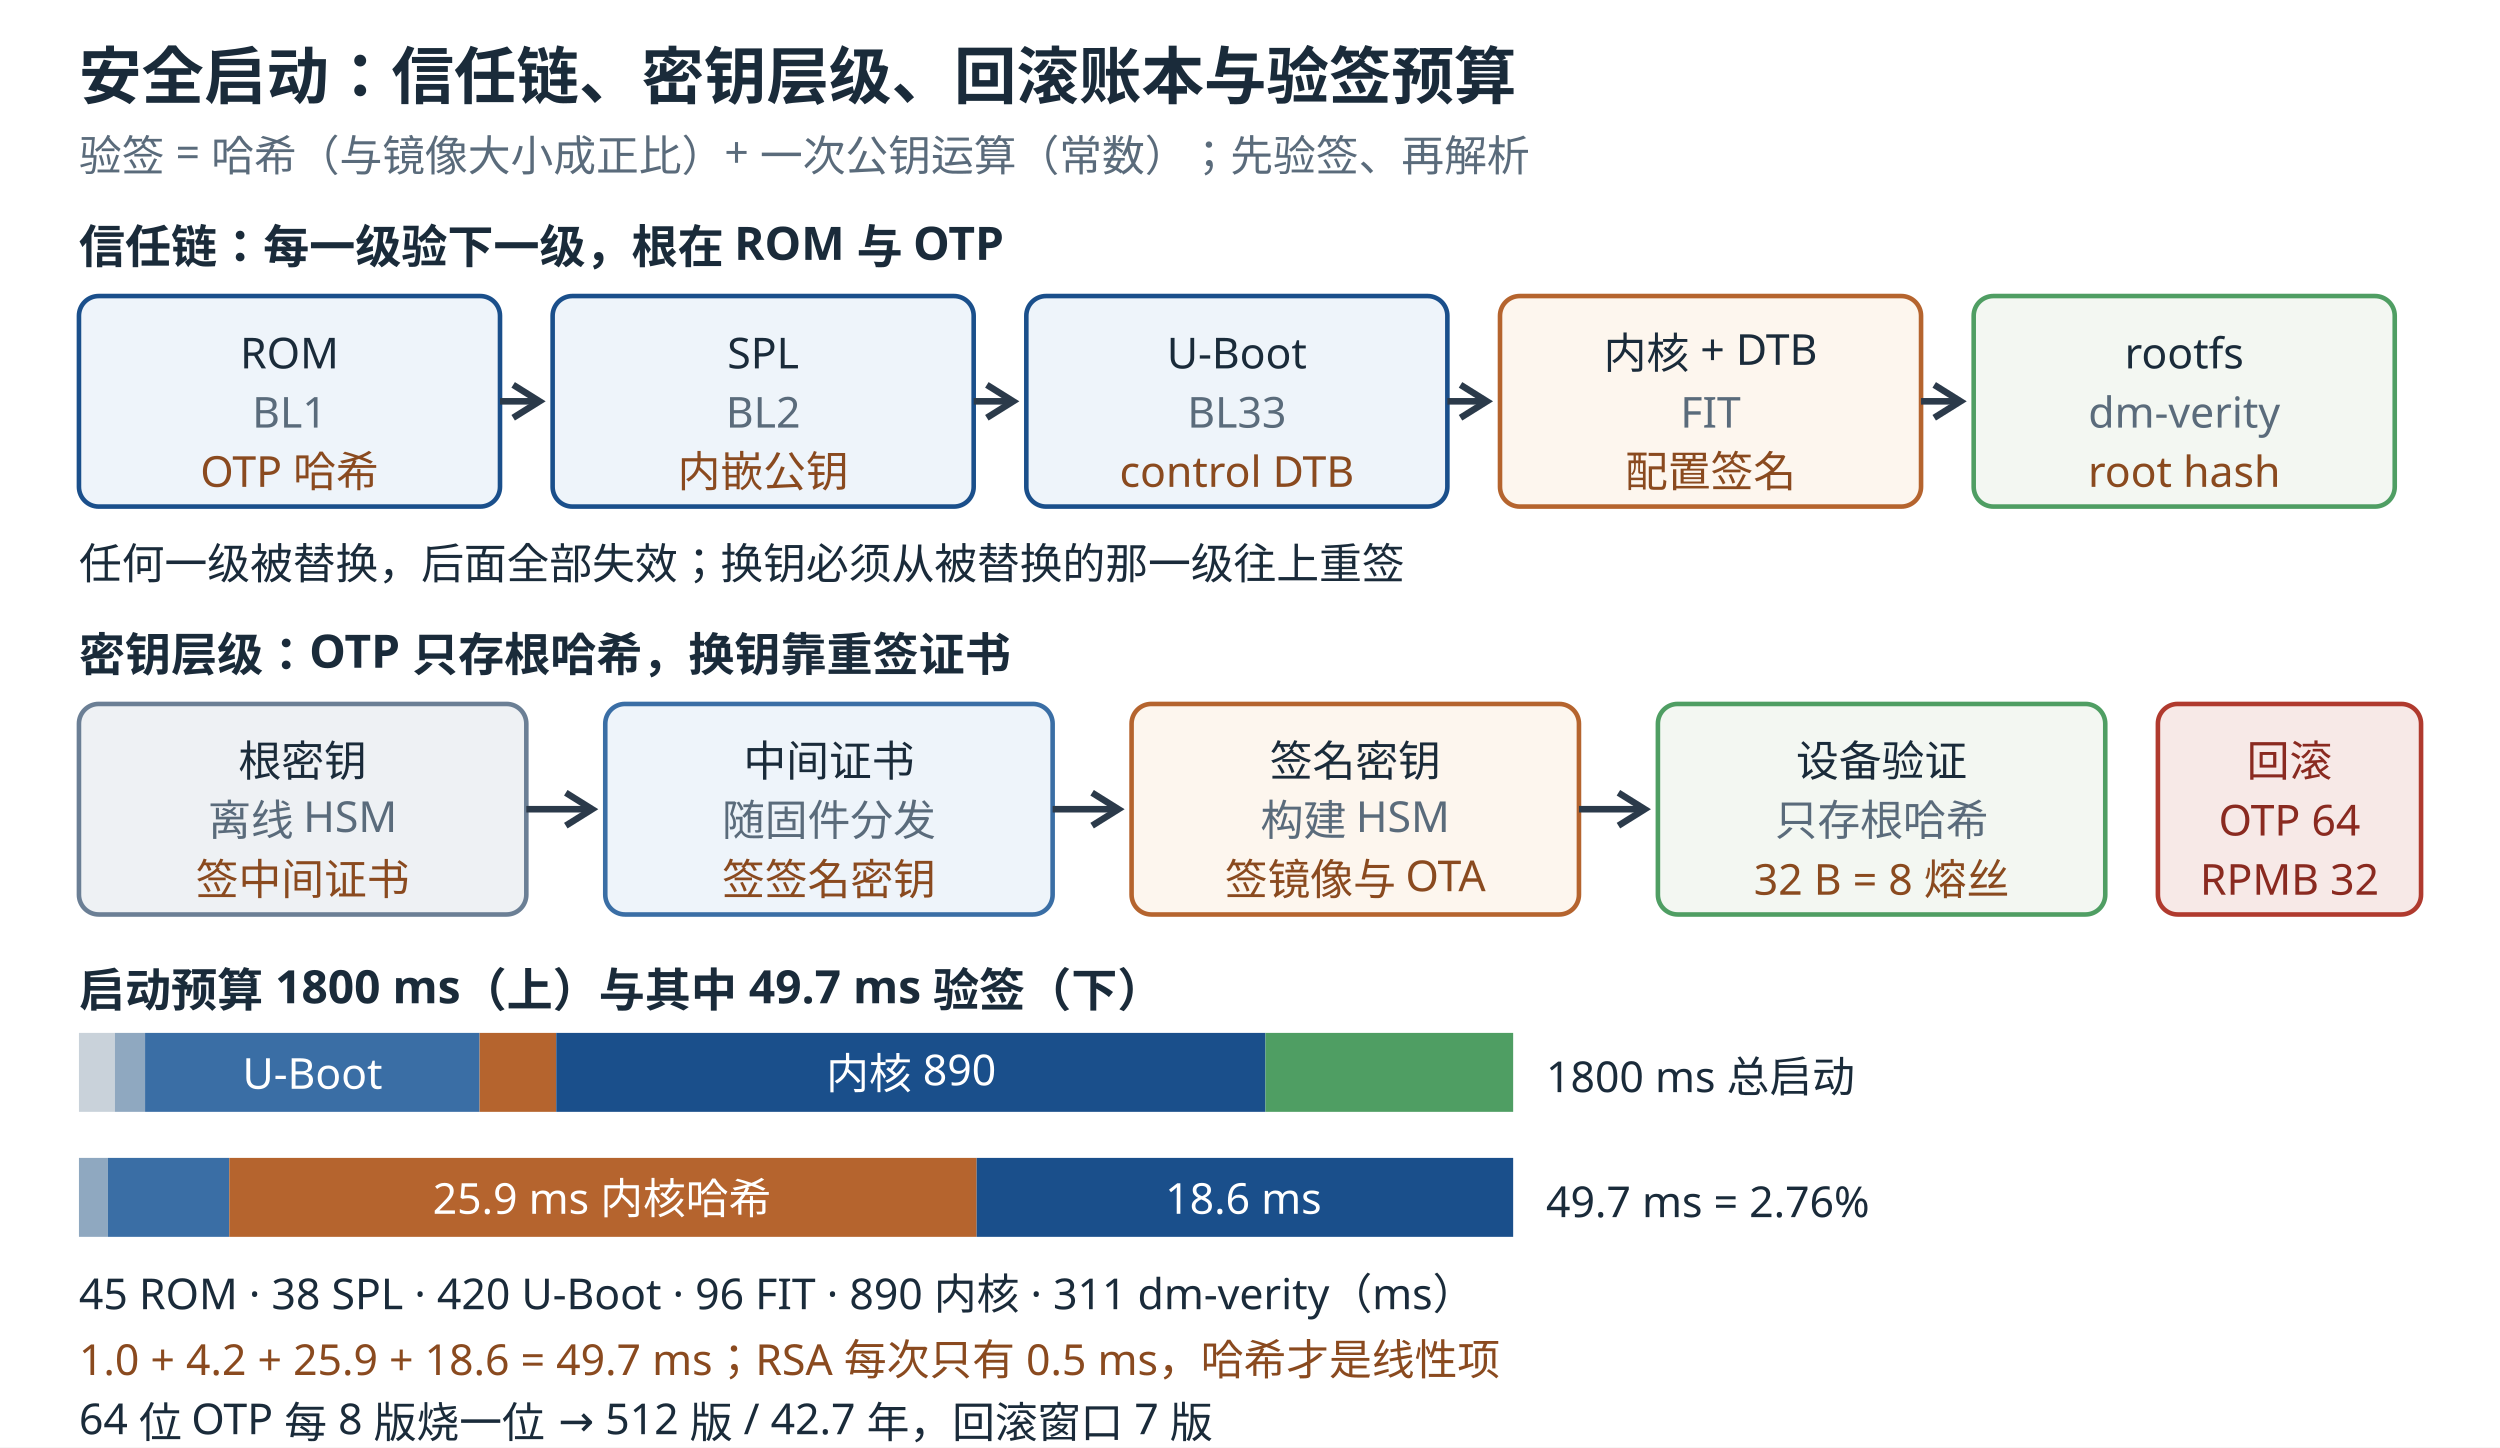
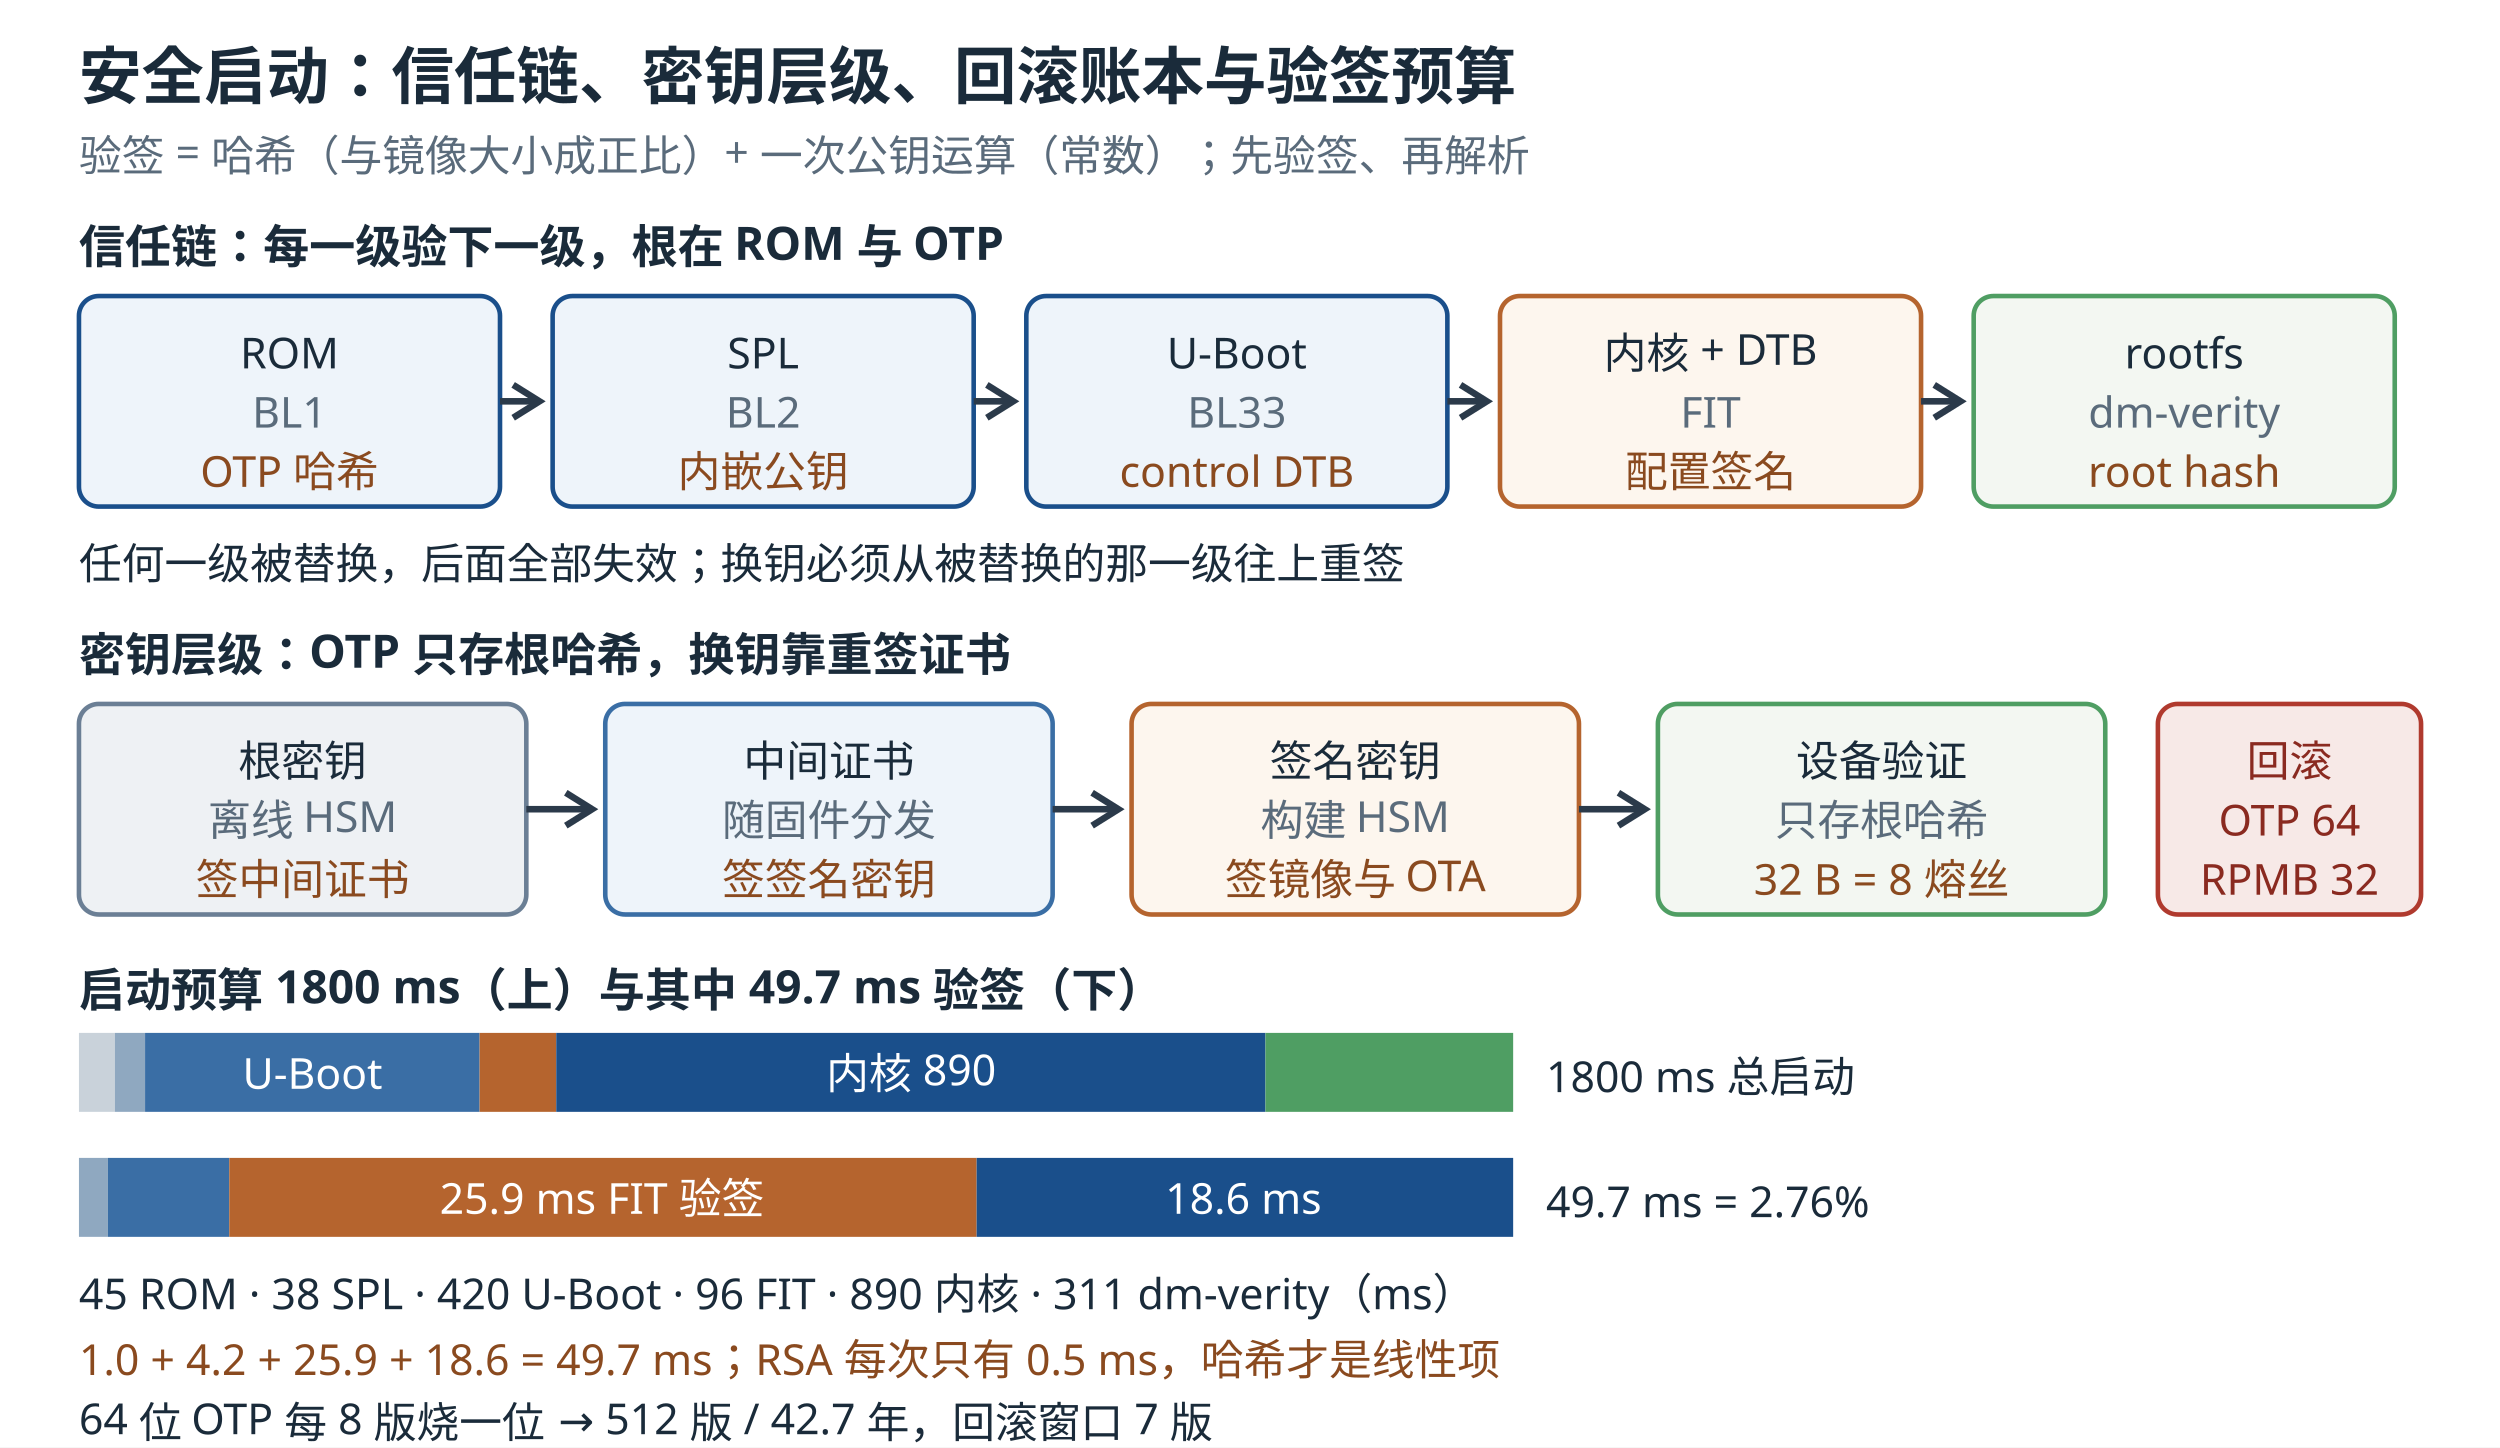
<svg xmlns="http://www.w3.org/2000/svg" viewBox="0 0 760 440">
  <rect width="760" height="440" fill="#ffffff" />
  <g font-family="'Noto Sans SC','Microsoft YaHei',sans-serif">
    <text x="24" y="30" font-size="19" font-weight="700" fill="#1a2b3a">安全启动：信任链、密钥层级、回滚账本与验签预算</text>
    <text x="24" y="52" font-size="13" fill="#5a6b7b">验签 = 哈希（与镜像大小成正比）+ 一次公钥运算（常数）；先验签、再解析</text>
    <text x="24" y="80" font-size="14" font-weight="700" fill="#1a2b3a">信任链：每一级验下一级，根在 ROM 与 OTP</text>
    <rect x="24" y="90" width="128" height="64" rx="6" fill="#eef4fa" stroke="#1a4f8b" stroke-width="1.4" />
    <text x="88" y="112" font-size="13" text-anchor="middle" fill="#1a2b3a">ROM</text>
    <text x="88" y="130" font-size="13" text-anchor="middle" fill="#5a6b7b">BL1</text>
    <text x="88" y="148" font-size="13" text-anchor="middle" fill="#8a4a1f">OTP 哈希</text>
    <path d="M152,122 L164,122" fill="none" stroke="#2b3a4a" stroke-width="2" />
    <path d="M156,117 L164,122 L156,127" fill="none" stroke="#2b3a4a" stroke-width="2" />
    <rect x="168" y="90" width="128" height="64" rx="6" fill="#eef4fa" stroke="#1a4f8b" stroke-width="1.4" />
    <text x="232" y="112" font-size="13" text-anchor="middle" fill="#1a2b3a">SPL</text>
    <text x="232" y="130" font-size="13" text-anchor="middle" fill="#5a6b7b">BL2</text>
    <text x="232" y="148" font-size="13" text-anchor="middle" fill="#8a4a1f">内嵌公钥</text>
    <path d="M296,122 L308,122" fill="none" stroke="#2b3a4a" stroke-width="2" />
    <path d="M300,117 L308,122 L300,127" fill="none" stroke="#2b3a4a" stroke-width="2" />
    <rect x="312" y="90" width="128" height="64" rx="6" fill="#eef4fa" stroke="#1a4f8b" stroke-width="1.4" />
    <text x="376" y="112" font-size="13" text-anchor="middle" fill="#1a2b3a">U-Boot</text>
    <text x="376" y="130" font-size="13" text-anchor="middle" fill="#5a6b7b">BL33</text>
    <text x="376" y="148" font-size="13" text-anchor="middle" fill="#8a4a1f">control DTB</text>
    <path d="M440,122 L452,122" fill="none" stroke="#2b3a4a" stroke-width="2" />
    <path d="M444,117 L452,122 L444,127" fill="none" stroke="#2b3a4a" stroke-width="2" />
    <rect x="456" y="90" width="128" height="64" rx="6" fill="#fdf6ee" stroke="#b5642e" stroke-width="1.4" />
    <text x="520" y="112" font-size="13" text-anchor="middle" fill="#1a2b3a">内核 + DTB</text>
    <text x="520" y="130" font-size="13" text-anchor="middle" fill="#5a6b7b">FIT</text>
    <text x="520" y="148" font-size="13" text-anchor="middle" fill="#8a4a1f">配置签名</text>
    <path d="M584,122 L596,122" fill="none" stroke="#2b3a4a" stroke-width="2" />
    <path d="M588,117 L596,122 L588,127" fill="none" stroke="#2b3a4a" stroke-width="2" />
    <rect x="600" y="90" width="128" height="64" rx="6" fill="#f3f7f2" stroke="#4f9e63" stroke-width="1.4" />
    <text x="664" y="112" font-size="13" text-anchor="middle" fill="#1a2b3a">rootfs</text>
    <text x="664" y="130" font-size="13" text-anchor="middle" fill="#5a6b7b">dm-verity</text>
    <text x="664" y="148" font-size="13" text-anchor="middle" fill="#8a4a1f">root hash</text>
    <text x="24" y="176" font-size="13" fill="#1a2b3a">任何一级被替换，后面全部失效；换钥必须从被替换的那一级往上重签</text>
    <text x="24" y="204" font-size="14" font-weight="700" fill="#1a2b3a">密钥层级：OTP 只存根哈希，换钥靠重签证书</text>
    <rect x="24" y="214" width="136" height="64" rx="6" fill="#eef1f4" stroke="#6b7f95" stroke-width="1.4" />
    <text x="92" y="236" font-size="13" text-anchor="middle" fill="#1a2b3a">根密钥</text>
    <text x="92" y="254" font-size="13" text-anchor="middle" fill="#5a6b7b">离线 HSM</text>
    <text x="92" y="272" font-size="13" text-anchor="middle" fill="#8a4a1f">签中间证书</text>
    <path d="M160,246 L180,246" fill="none" stroke="#2b3a4a" stroke-width="2" />
    <path d="M172,241 L180,246 L172,251" fill="none" stroke="#2b3a4a" stroke-width="2" />
    <rect x="184" y="214" width="136" height="64" rx="6" fill="#eef4fa" stroke="#3a6ea5" stroke-width="1.4" />
    <text x="252" y="236" font-size="13" text-anchor="middle" fill="#1a2b3a">中间证书</text>
    <text x="252" y="254" font-size="13" text-anchor="middle" fill="#5a6b7b">随固件分发</text>
    <text x="252" y="272" font-size="13" text-anchor="middle" fill="#8a4a1f">签签名密钥</text>
    <path d="M320,246 L340,246" fill="none" stroke="#2b3a4a" stroke-width="2" />
    <path d="M332,241 L340,246 L332,251" fill="none" stroke="#2b3a4a" stroke-width="2" />
    <rect x="344" y="214" width="136" height="64" rx="6" fill="#fdf6ee" stroke="#b5642e" stroke-width="1.4" />
    <text x="412" y="236" font-size="13" text-anchor="middle" fill="#1a2b3a">签名密钥</text>
    <text x="412" y="254" font-size="13" text-anchor="middle" fill="#5a6b7b">构建 HSM</text>
    <text x="412" y="272" font-size="13" text-anchor="middle" fill="#8a4a1f">签镜像与 OTA</text>
    <path d="M480,246 L500,246" fill="none" stroke="#2b3a4a" stroke-width="2" />
    <path d="M492,241 L500,246 L492,251" fill="none" stroke="#2b3a4a" stroke-width="2" />
    <rect x="504" y="214" width="136" height="64" rx="6" fill="#f3f7f2" stroke="#4f9e63" stroke-width="1.4" />
    <text x="572" y="236" font-size="13" text-anchor="middle" fill="#1a2b3a">设备验证</text>
    <text x="572" y="254" font-size="13" text-anchor="middle" fill="#5a6b7b">只存根哈希</text>
    <text x="572" y="272" font-size="13" text-anchor="middle" fill="#8a4a1f">32 B = 8 熔丝</text>
    <rect x="656" y="214" width="80" height="64" rx="6" fill="#f7e9e7" stroke="#b03a2e" stroke-width="1.4" />
    <text x="696" y="236" font-size="13" text-anchor="middle" fill="#8a2a20">回滚</text>
    <text x="696" y="254" font-size="13" text-anchor="middle" fill="#8a2a20">OTP 64</text>
    <text x="696" y="272" font-size="13" text-anchor="middle" fill="#8a2a20">RPMB 32</text>
    <text x="24" y="306" font-size="14" font-weight="700" fill="#1a2b3a">启动预算 1800 ms（上）与其中 49.7 ms 验签（下）</text>
    <rect x="24" y="314" width="10.9" height="24" fill="#c9d2da" />
    <rect x="34.9" y="314" width="9.2" height="24" fill="#8fa8c0" />
    <rect x="44.1" y="314" width="101.7" height="24" fill="#3a6ea5" />
    <rect x="145.8" y="314" width="23.3" height="24" fill="#b5642e" />
    <rect x="169.1" y="314" width="215.6" height="24" fill="#1a4f8b" />
    <rect x="384.7" y="314" width="75.3" height="24" fill="#4f9e63" />
    <text x="95" y="331" font-size="13" text-anchor="middle" fill="#ffffff">U-Boot</text>
    <text x="277" y="331" font-size="13" text-anchor="middle" fill="#ffffff">内核 890</text>
    <text x="470" y="332" font-size="13" fill="#1a2b3a">1800 ms 总启动</text>
    <rect x="24" y="352" width="8.8" height="24" fill="#8fa8c0" />
    <rect x="32.8" y="352" width="36.9" height="24" fill="#3a6ea5" />
    <rect x="69.7" y="352" width="227.2" height="24" fill="#b5642e" />
    <rect x="296.9" y="352" width="163.1" height="24" fill="#1a4f8b" />
-     <text x="183" y="369" font-size="13" text-anchor="middle" fill="#ffffff">25.9 ms 内核哈希</text>
+     <text x="183" y="369" font-size="13" text-anchor="middle" fill="#ffffff">25.9 ms FIT 验签</text>
    <text x="378" y="369" font-size="13" text-anchor="middle" fill="#ffffff">18.6 ms</text>
    <text x="470" y="370" font-size="13" fill="#1a2b3a">49.7 ms = 2.76%</text>
    <text x="24" y="398" font-size="13" fill="#1a2b3a">45 ROM · 38 SPL · 420 U-Boot · 96 FIT · 890 内核 · 311 dm-verity（ms）</text>
    <text x="24" y="418" font-size="13" fill="#8a4a1f">1.0 + 4.2 + 25.9 + 18.6 = 49.7 ms；RSA 每次只有 0.5 ms，哈希才是线性项</text>
    <text x="24" y="436" font-size="13" fill="#1a2b3a">64 位 OTP 每 8 版烧一位 → 512 版 / 42.7 年，回滚窗口 7 版</text>
  </g>
</svg>
